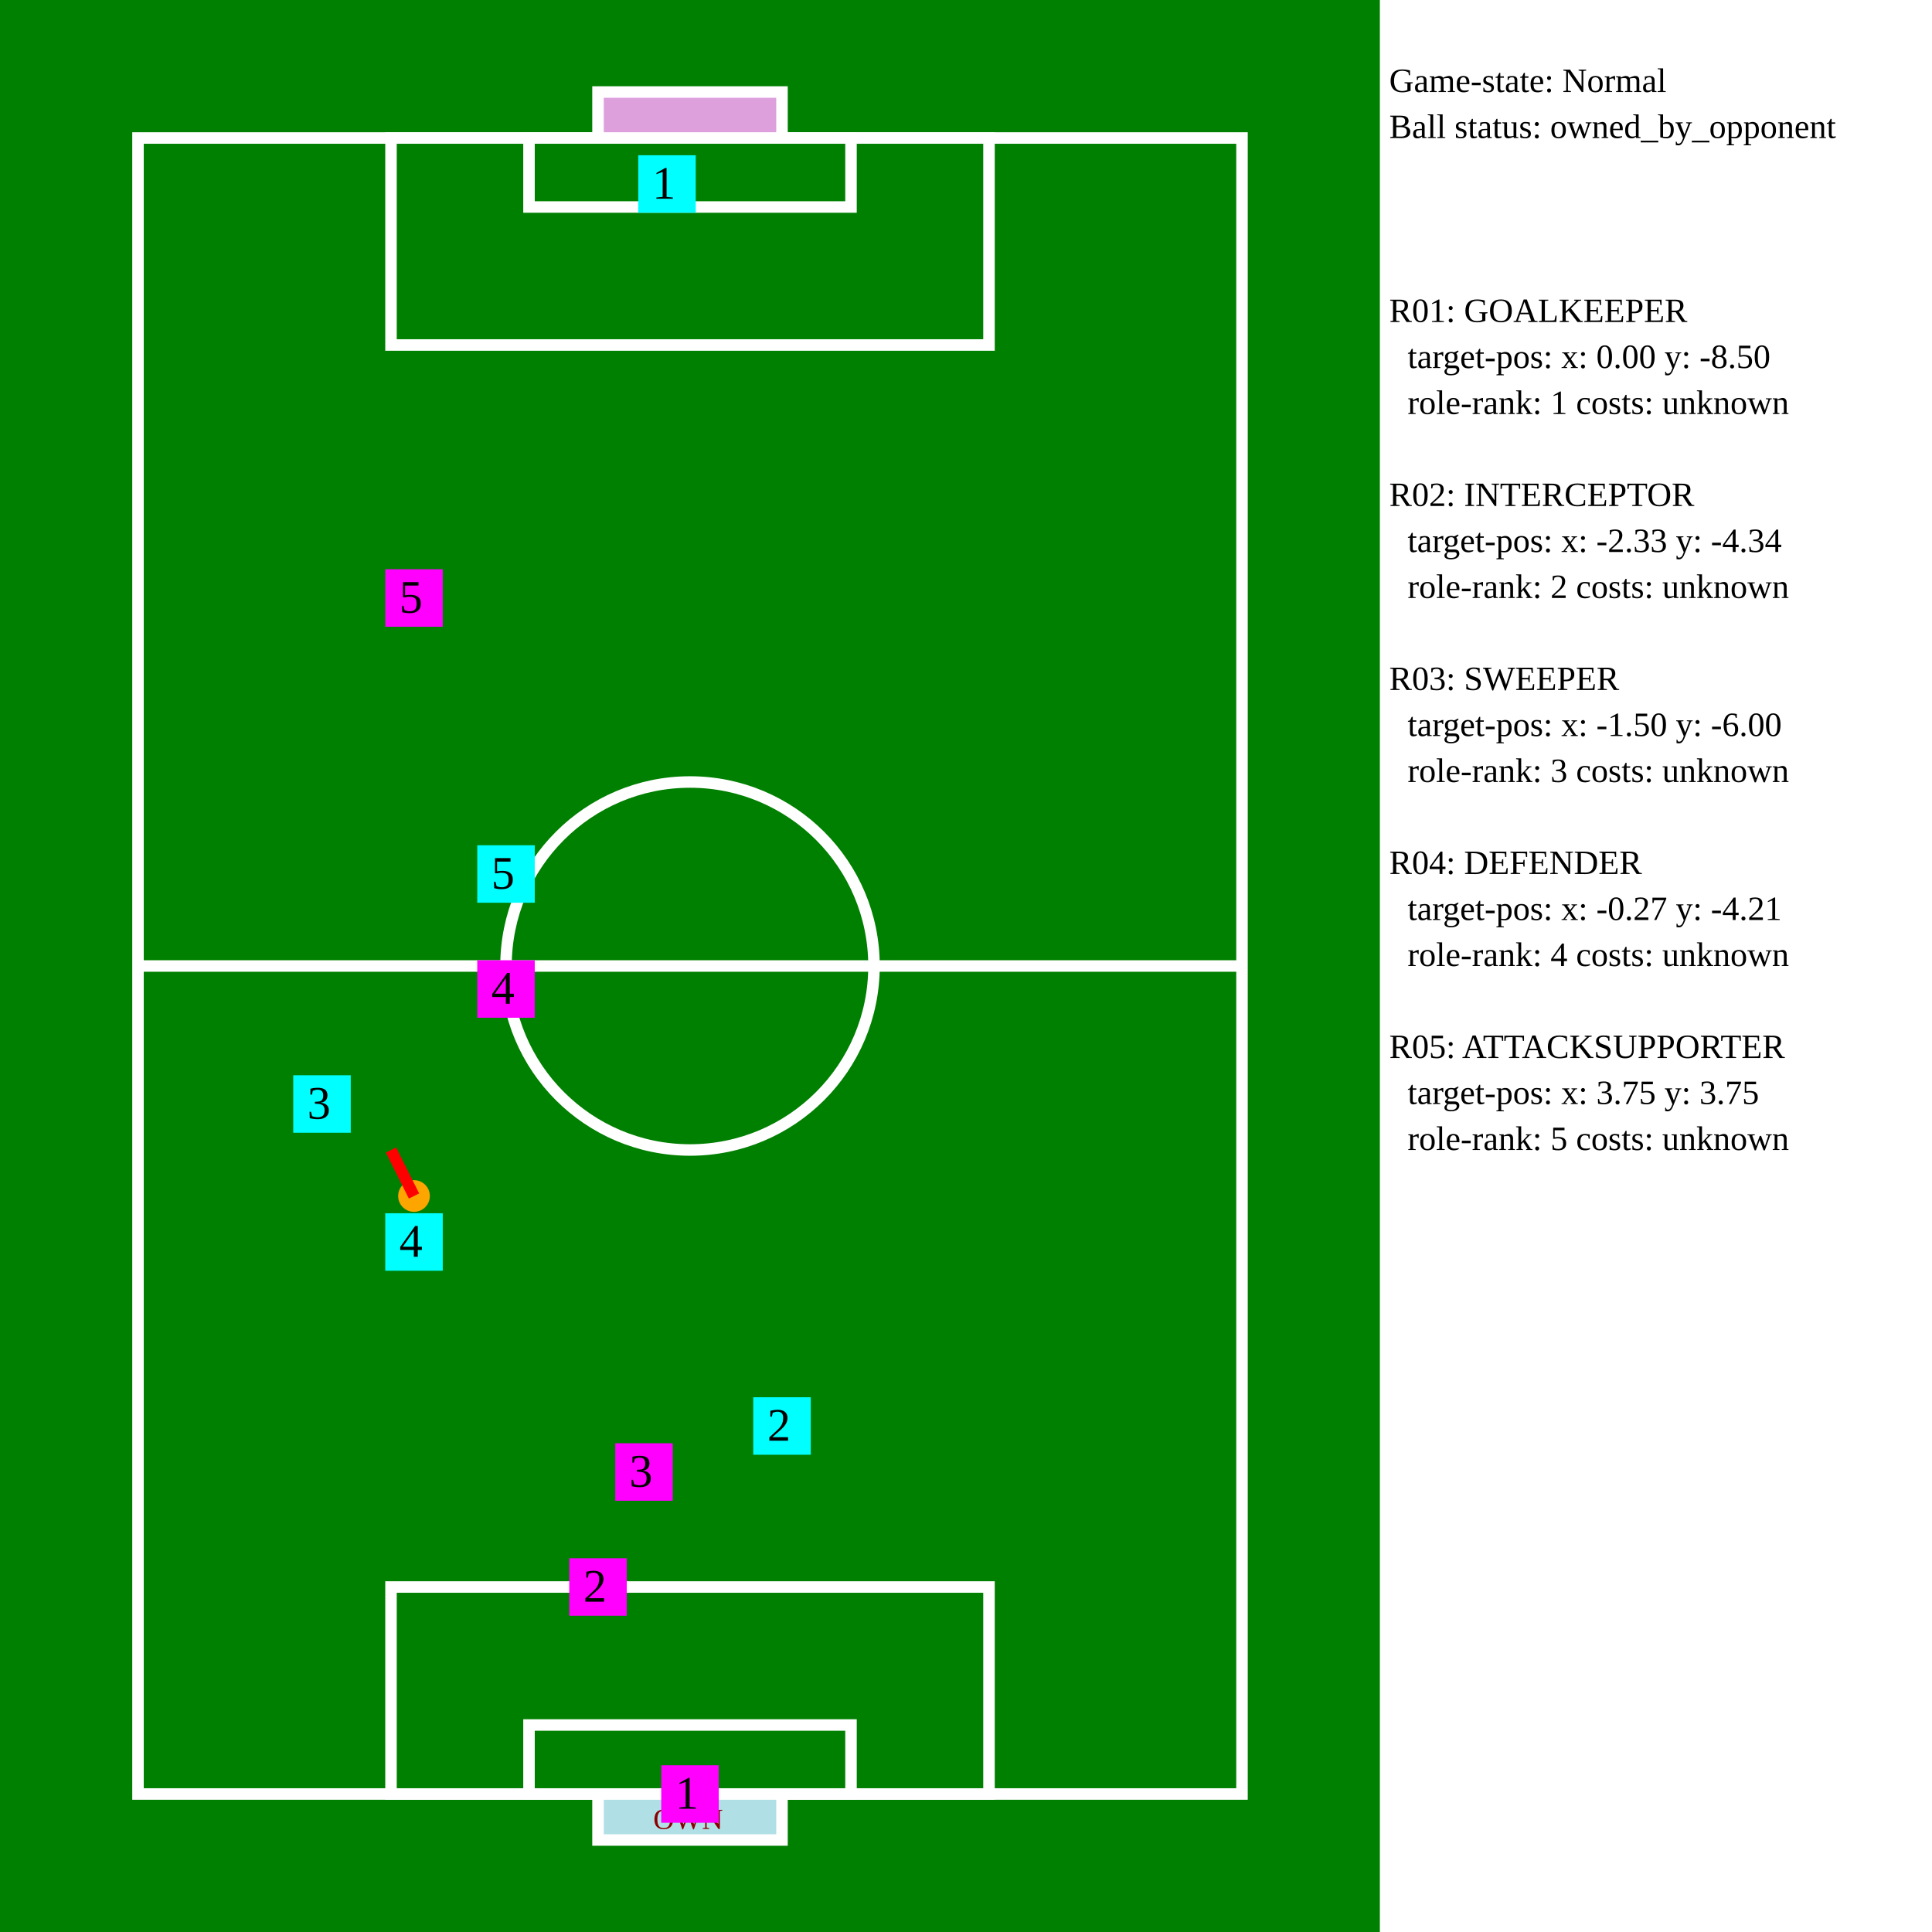
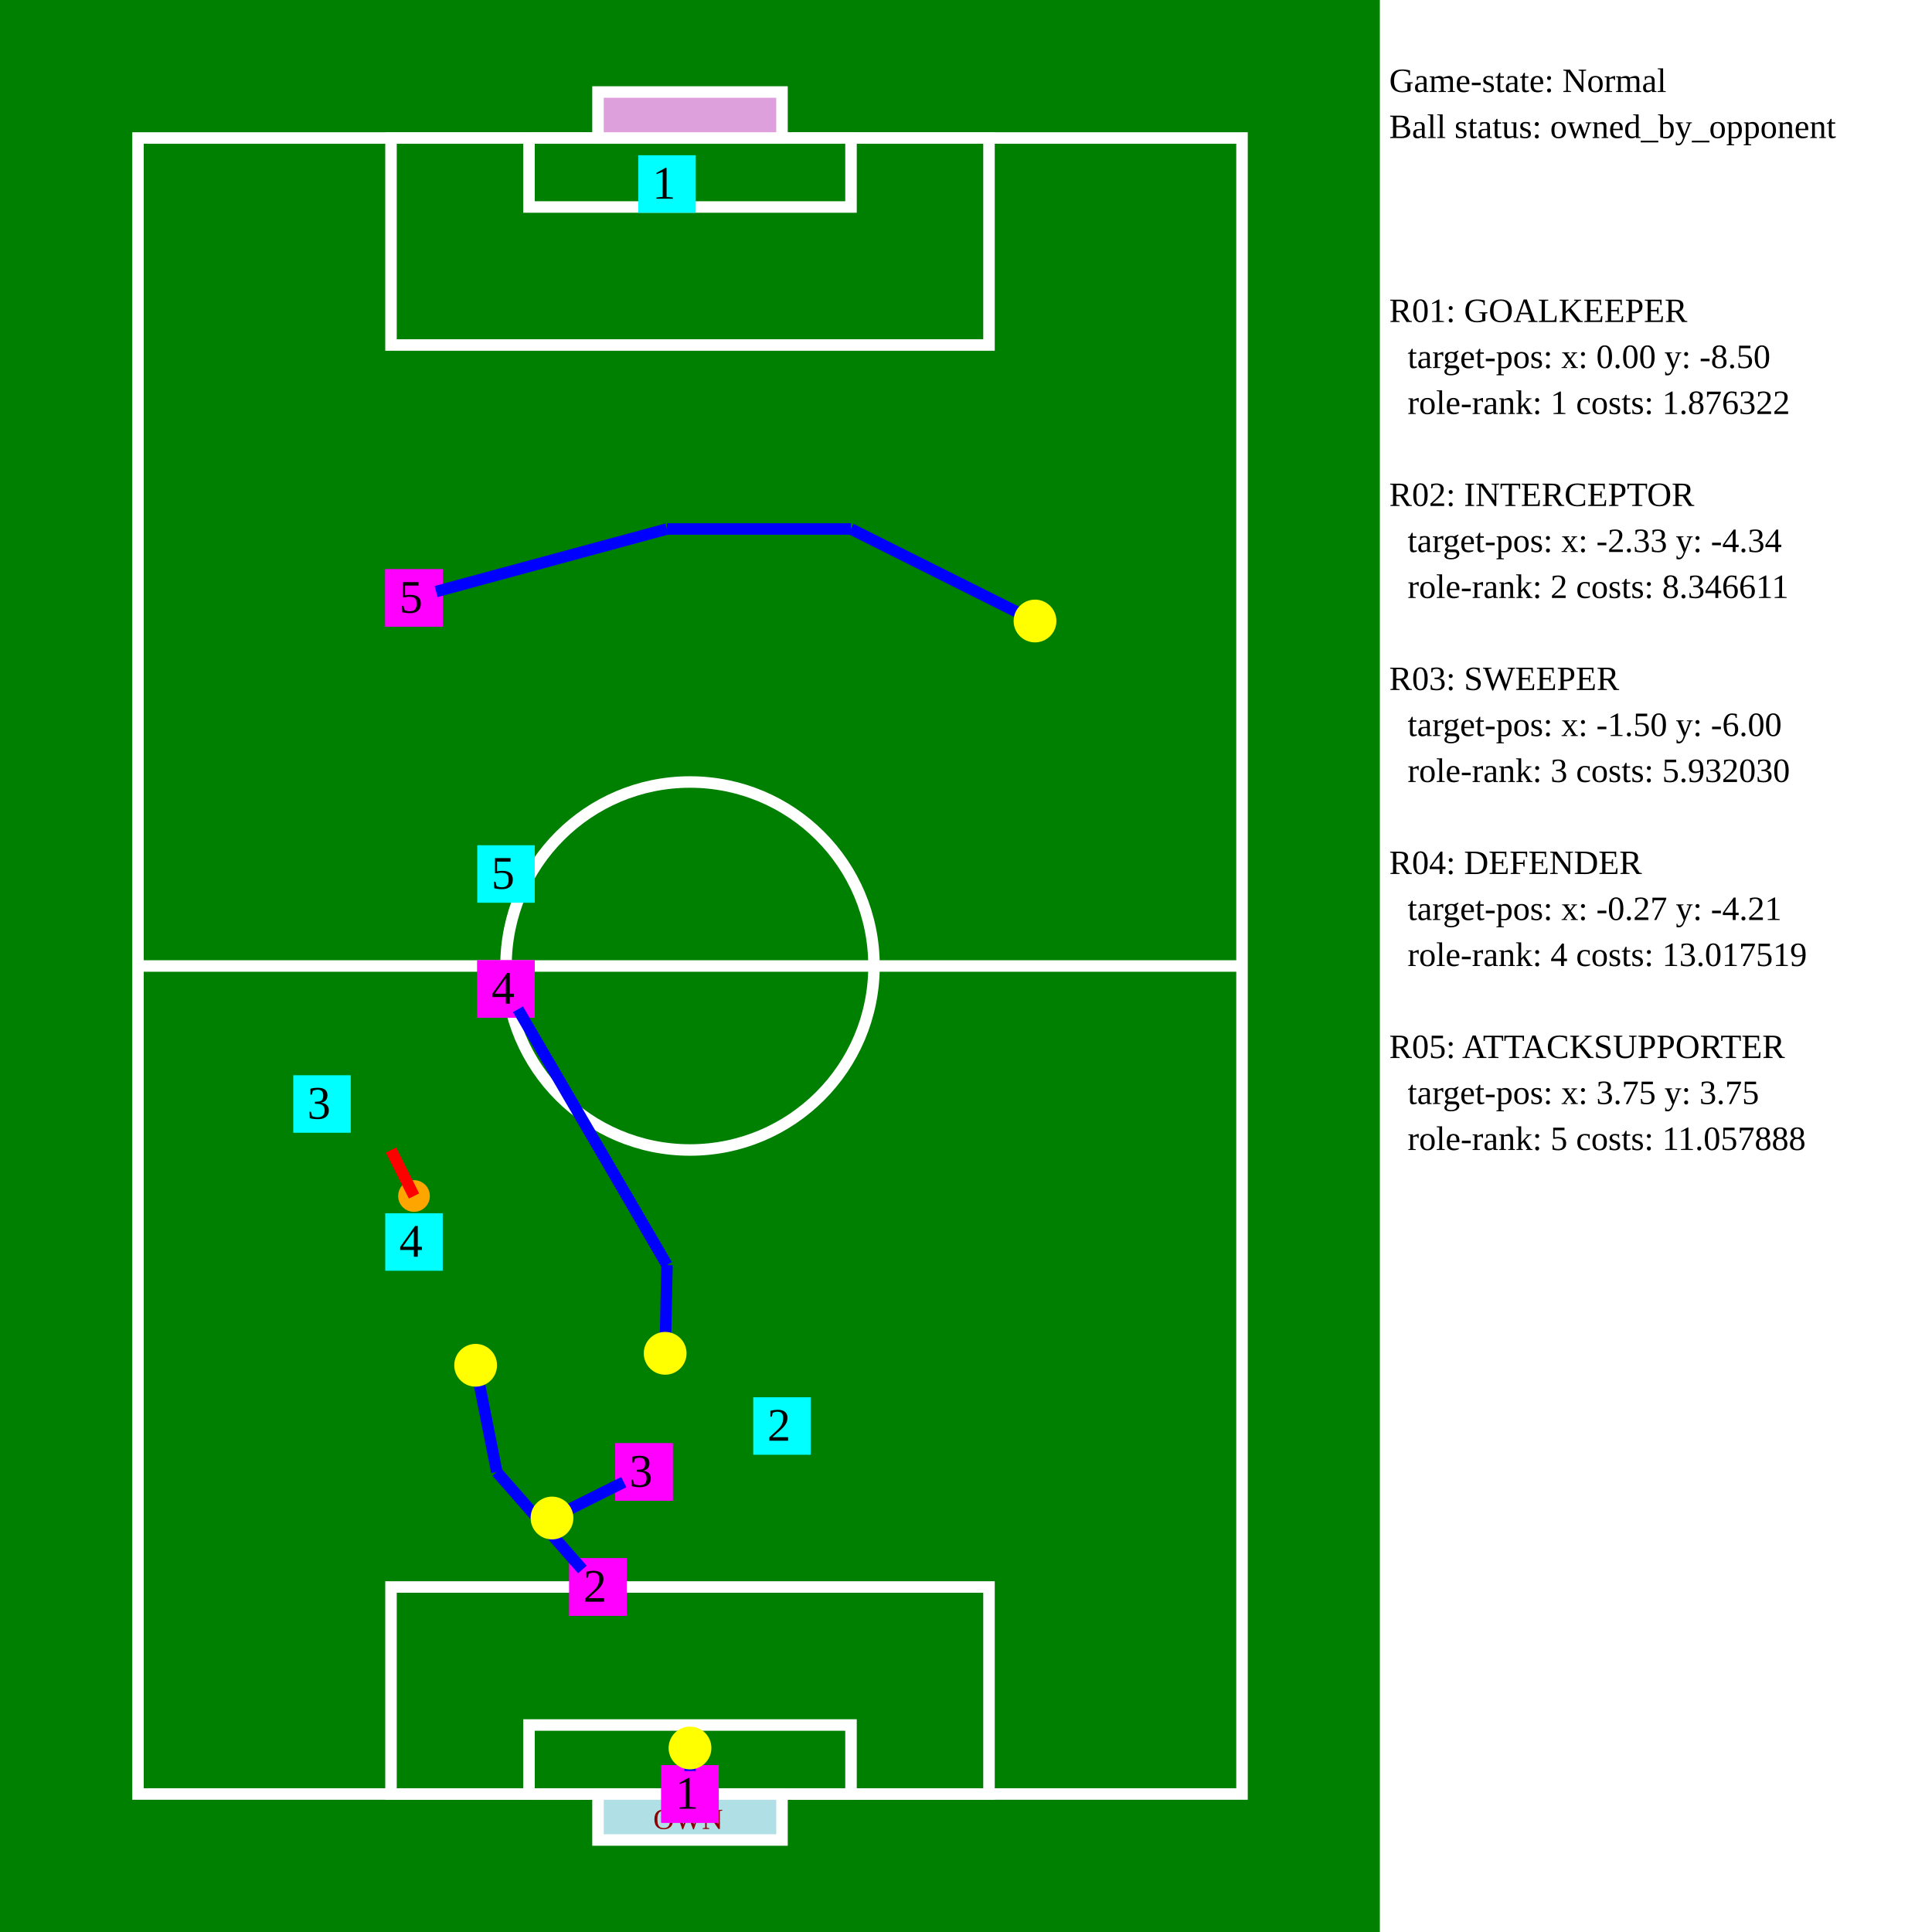
<svg xmlns="http://www.w3.org/2000/svg" width="21.00cm" height="21.00cm" version="1.1">
  <rect x="0cm" y="0cm" width="15.00cm" height="21.00cm" fill="green" stroke-width="0.02cm" />
  <rect x="15.00cm" y="0cm" width="6.00cm" height="21.00cm" fill="white" stroke-width="0.02cm" />
  <text x="15.10cm" y="1.00cm" font-size="14" font-weight-absolute="bold" fill="black">Game-state: Normal</text>
  <text x="15.10cm" y="1.50cm" font-size="14" font-weight-absolute="bold" fill="black">Ball status: owned_by_opponent</text>
  <text x="15.10cm" y="3.50cm" font-size="14" font-weight-absolute="bold" fill="black">R01: GOALKEEPER</text>
  <text x="15.30cm" y="4.00cm" font-size="14" font-weight-absolute="bold" fill="black">target-pos: x: 0.00 y: -8.50</text>
-   <text x="15.30cm" y="4.50cm" font-size="14" font-weight-absolute="bold" fill="black">role-rank: 1 costs: unknown</text>
+   <text x="15.30cm" y="4.50cm" font-size="14" font-weight-absolute="bold" fill="black">role-rank: 1 costs: 1.876322</text>
  <text x="15.10cm" y="5.50cm" font-size="14" font-weight-absolute="bold" fill="black">R02: INTERCEPTOR</text>
  <text x="15.30cm" y="6.00cm" font-size="14" font-weight-absolute="bold" fill="black">target-pos: x: -2.33 y: -4.34</text>
-   <text x="15.30cm" y="6.50cm" font-size="14" font-weight-absolute="bold" fill="black">role-rank: 2 costs: unknown</text>
+   <text x="15.30cm" y="6.50cm" font-size="14" font-weight-absolute="bold" fill="black">role-rank: 2 costs: 8.346611</text>
  <text x="15.10cm" y="7.50cm" font-size="14" font-weight-absolute="bold" fill="black">R03: SWEEPER</text>
  <text x="15.30cm" y="8.00cm" font-size="14" font-weight-absolute="bold" fill="black">target-pos: x: -1.50 y: -6.00</text>
-   <text x="15.30cm" y="8.50cm" font-size="14" font-weight-absolute="bold" fill="black">role-rank: 3 costs: unknown</text>
+   <text x="15.30cm" y="8.50cm" font-size="14" font-weight-absolute="bold" fill="black">role-rank: 3 costs: 5.932030</text>
  <text x="15.10cm" y="9.50cm" font-size="14" font-weight-absolute="bold" fill="black">R04: DEFENDER</text>
  <text x="15.30cm" y="10.00cm" font-size="14" font-weight-absolute="bold" fill="black">target-pos: x: -0.27 y: -4.21</text>
-   <text x="15.30cm" y="10.50cm" font-size="14" font-weight-absolute="bold" fill="black">role-rank: 4 costs: unknown</text>
+   <text x="15.30cm" y="10.50cm" font-size="14" font-weight-absolute="bold" fill="black">role-rank: 4 costs: 13.017519</text>
  <text x="15.10cm" y="11.50cm" font-size="14" font-weight-absolute="bold" fill="black">R05: ATTACKSUPPORTER</text>
  <text x="15.30cm" y="12.00cm" font-size="14" font-weight-absolute="bold" fill="black">target-pos: x: 3.75 y: 3.75</text>
-   <text x="15.30cm" y="12.50cm" font-size="14" font-weight-absolute="bold" fill="black">role-rank: 5 costs: unknown</text>
+   <text x="15.30cm" y="12.50cm" font-size="14" font-weight-absolute="bold" fill="black">role-rank: 5 costs: 11.057888</text>
  <rect x="1.50cm" y="1.50cm" width="12.00cm" height="18.00cm" fill="none" stroke="white" stroke-width="0.125cm" />
  <line x1="1.50cm" y1="10.50cm" x2="13.50cm" y2="10.50cm" stroke-width="0.125cm" stroke="white" />
  <circle cx="7.50cm" cy="10.50cm" r="2.00cm" fill="none" stroke="white" stroke-width="0.125cm" />
  <rect x="4.25cm" y="1.50cm" width="6.50cm" height="2.25cm" fill="green" stroke="white" stroke-width="0.125cm" />
  <rect x="4.25cm" y="17.25cm" width="6.50cm" height="2.25cm" fill="green" stroke="white" stroke-width="0.125cm" />
  <rect x="5.75cm" y="1.50cm" width="3.50cm" height="0.75cm" fill="green" stroke="white" stroke-width="0.125cm" />
  <rect x="5.75cm" y="18.75cm" width="3.50cm" height="0.75cm" fill="green" stroke="white" stroke-width="0.125cm" />
  <rect x="6.50cm" y="1.00cm" width="2.00cm" height="0.50cm" fill="plum" stroke="white" stroke-width="0.125cm" />
  <rect x="6.50cm" y="19.50cm" width="2.00cm" height="0.50cm" fill="powderblue" stroke="white" stroke-width="0.125cm" />
  <text x="7.10cm" y="19.88cm" fill="darkred">OWN</text>
  <rect x="7.00cm" y="1.75cm" width="0.50cm" height="0.50cm" fill="cyan" stroke="cyan" stroke-width="0.125cm" />
  <text x="7.09cm" y="2.16cm" font-size="large" font-weight-absolute="bold" fill="black">1</text>
  <rect x="8.25cm" y="15.25cm" width="0.50cm" height="0.50cm" fill="cyan" stroke="cyan" stroke-width="0.125cm" />
  <text x="8.34cm" y="15.66cm" font-size="large" font-weight-absolute="bold" fill="black">2</text>
  <rect x="3.25cm" y="11.75cm" width="0.50cm" height="0.50cm" fill="cyan" stroke="cyan" stroke-width="0.125cm" />
  <text x="3.34cm" y="12.16cm" font-size="large" font-weight-absolute="bold" fill="black">3</text>
  <rect x="4.25cm" y="13.25cm" width="0.50cm" height="0.50cm" fill="cyan" stroke="cyan" stroke-width="0.125cm" />
  <text x="4.34cm" y="13.66cm" font-size="large" font-weight-absolute="bold" fill="black">4</text>
  <rect x="5.25cm" y="9.25cm" width="0.50cm" height="0.50cm" fill="cyan" stroke="cyan" stroke-width="0.125cm" />
  <text x="5.34cm" y="9.66cm" font-size="large" font-weight-absolute="bold" fill="black">5</text>
  <rect x="7.25cm" y="19.25cm" width="0.50cm" height="0.50cm" fill="magenta" stroke="magenta" stroke-width="0.125cm" />
  <rect x="6.25cm" y="17.00cm" width="0.50cm" height="0.50cm" fill="magenta" stroke="magenta" stroke-width="0.125cm" />
  <rect x="6.75cm" y="15.75cm" width="0.50cm" height="0.50cm" fill="magenta" stroke="magenta" stroke-width="0.125cm" />
  <rect x="5.25cm" y="10.50cm" width="0.50cm" height="0.50cm" fill="magenta" stroke="magenta" stroke-width="0.125cm" />
  <rect x="4.25cm" y="6.25cm" width="0.50cm" height="0.50cm" fill="magenta" stroke="magenta" stroke-width="0.125cm" />
+   <rect x="7.25cm" y="19.25cm" width="0.50cm" height="0.50cm" fill="magenta" stroke="magenta" stroke-width="0.125cm" />
+   <line x1="7.50cm" y1="19.25cm" x2="7.50cm" y2="19.00cm" stroke-width="0.125cm" stroke="blue" />
+   <circle cx="7.50cm" cy="19.00cm" r="0.17cm" fill="yellow" stroke="yellow" stroke-width="0.125cm" />
+   <rect x="6.25cm" y="17.00cm" width="0.50cm" height="0.50cm" fill="magenta" stroke="magenta" stroke-width="0.125cm" />
+   <line x1="6.33cm" y1="17.06cm" x2="5.40cm" y2="16.00cm" stroke-width="0.125cm" stroke="blue" />
+   <line x1="5.40cm" y1="16.00cm" x2="5.17cm" y2="14.84cm" stroke-width="0.125cm" stroke="blue" />
+   <circle cx="5.17cm" cy="14.84cm" r="0.17cm" fill="yellow" stroke="yellow" stroke-width="0.125cm" />
+   <rect x="6.75cm" y="15.75cm" width="0.50cm" height="0.50cm" fill="magenta" stroke="magenta" stroke-width="0.125cm" />
+   <line x1="6.78cm" y1="16.11cm" x2="6.00cm" y2="16.50cm" stroke-width="0.125cm" stroke="blue" />
+   <circle cx="6.00cm" cy="16.50cm" r="0.17cm" fill="yellow" stroke="yellow" stroke-width="0.125cm" />
+   <rect x="5.25cm" y="10.50cm" width="0.50cm" height="0.50cm" fill="magenta" stroke="magenta" stroke-width="0.125cm" />
+   <line x1="5.63cm" y1="10.97cm" x2="7.25cm" y2="13.75cm" stroke-width="0.125cm" stroke="blue" />
+   <line x1="7.25cm" y1="13.75cm" x2="7.23cm" y2="14.71cm" stroke-width="0.125cm" stroke="blue" />
+   <circle cx="7.23cm" cy="14.71cm" r="0.17cm" fill="yellow" stroke="yellow" stroke-width="0.125cm" />
+   <rect x="4.25cm" y="6.25cm" width="0.50cm" height="0.50cm" fill="magenta" stroke="magenta" stroke-width="0.125cm" />
+   <line x1="4.74cm" y1="6.43cm" x2="7.25cm" y2="5.75cm" stroke-width="0.125cm" stroke="blue" />
+   <line x1="7.25cm" y1="5.75cm" x2="9.25cm" y2="5.75cm" stroke-width="0.125cm" stroke="blue" />
+   <line x1="9.25cm" y1="5.75cm" x2="11.25cm" y2="6.75cm" stroke-width="0.125cm" stroke="blue" />
+   <circle cx="11.25cm" cy="6.75cm" r="0.17cm" fill="yellow" stroke="yellow" stroke-width="0.125cm" />
  <text x="7.34cm" y="19.66cm" font-size="large" font-weight-absolute="bold" fill="black">1</text>
  <text x="6.34cm" y="17.41cm" font-size="large" font-weight-absolute="bold" fill="black">2</text>
  <text x="6.84cm" y="16.16cm" font-size="large" font-weight-absolute="bold" fill="black">3</text>
  <text x="5.34cm" y="10.91cm" font-size="large" font-weight-absolute="bold" fill="black">4</text>
  <text x="4.34cm" y="6.66cm" font-size="large" font-weight-absolute="bold" fill="black">5</text>
  <circle cx="4.50cm" cy="13.00cm" r="0.11cm" fill="orange" stroke="orange" stroke-width="0.125cm" />
  <line x1="4.50cm" y1="13.00cm" x2="4.25cm" y2="12.50cm" stroke-width="0.125cm" stroke="red" />
</svg>
